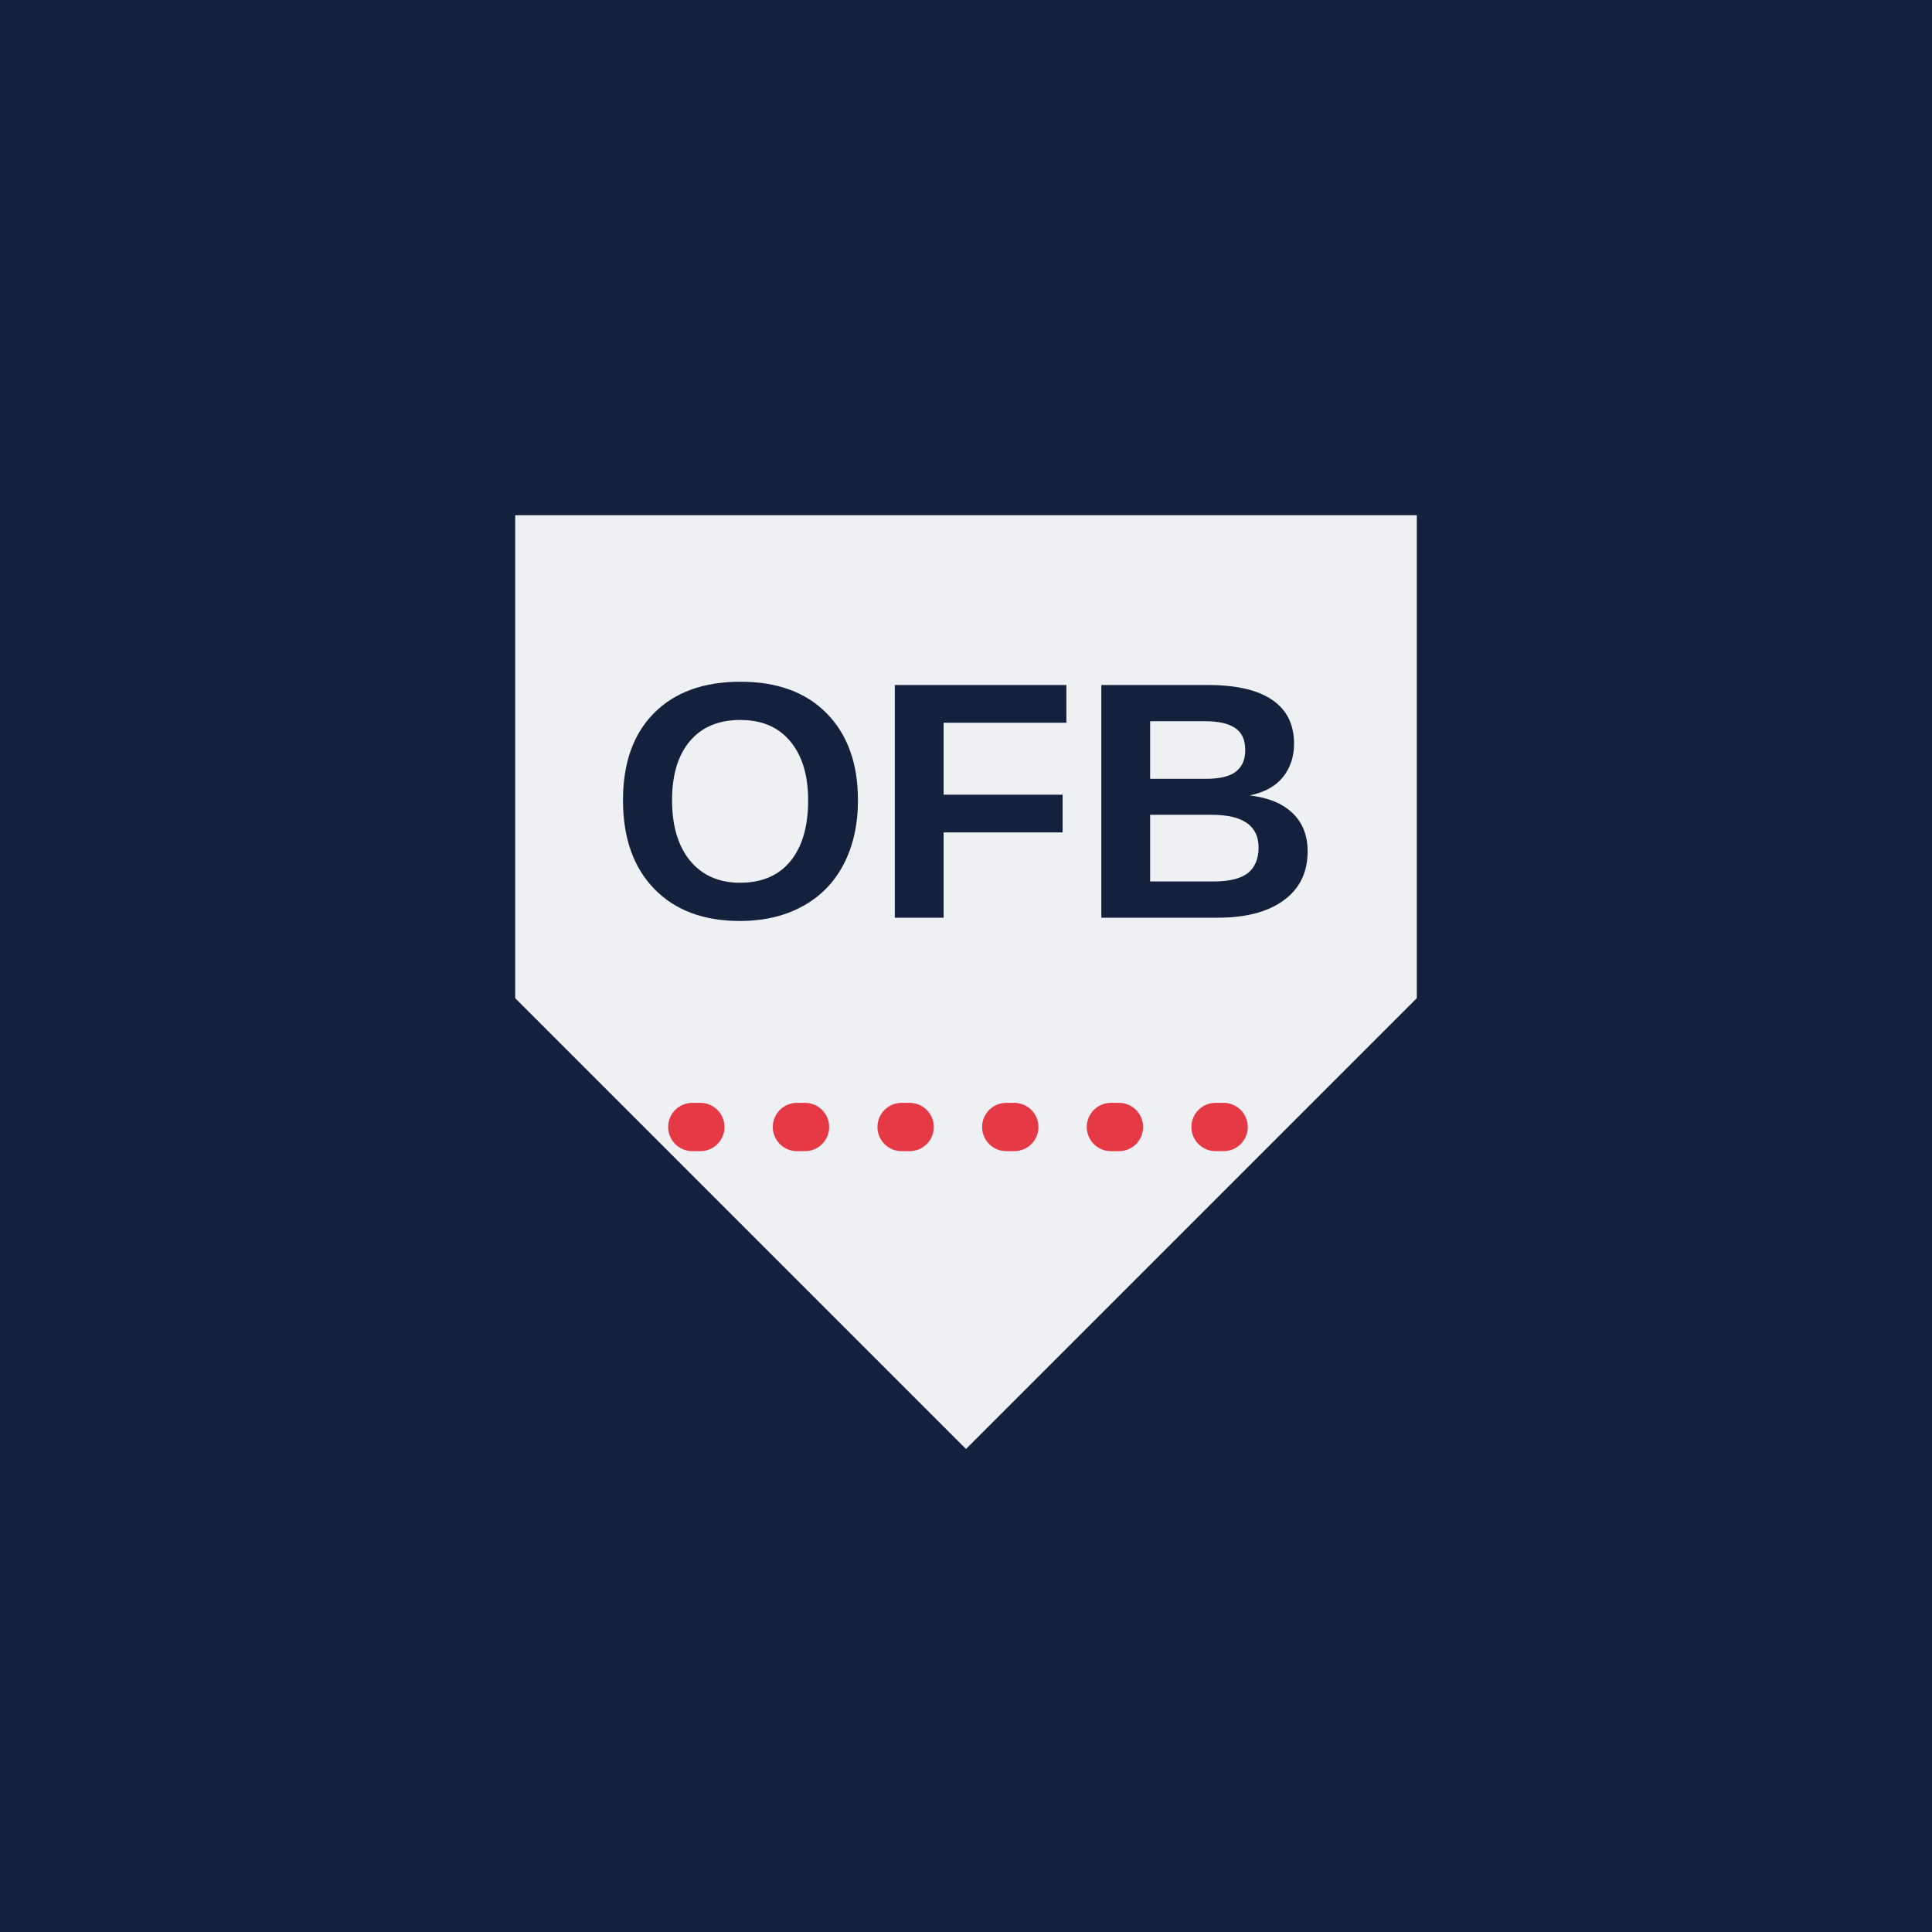
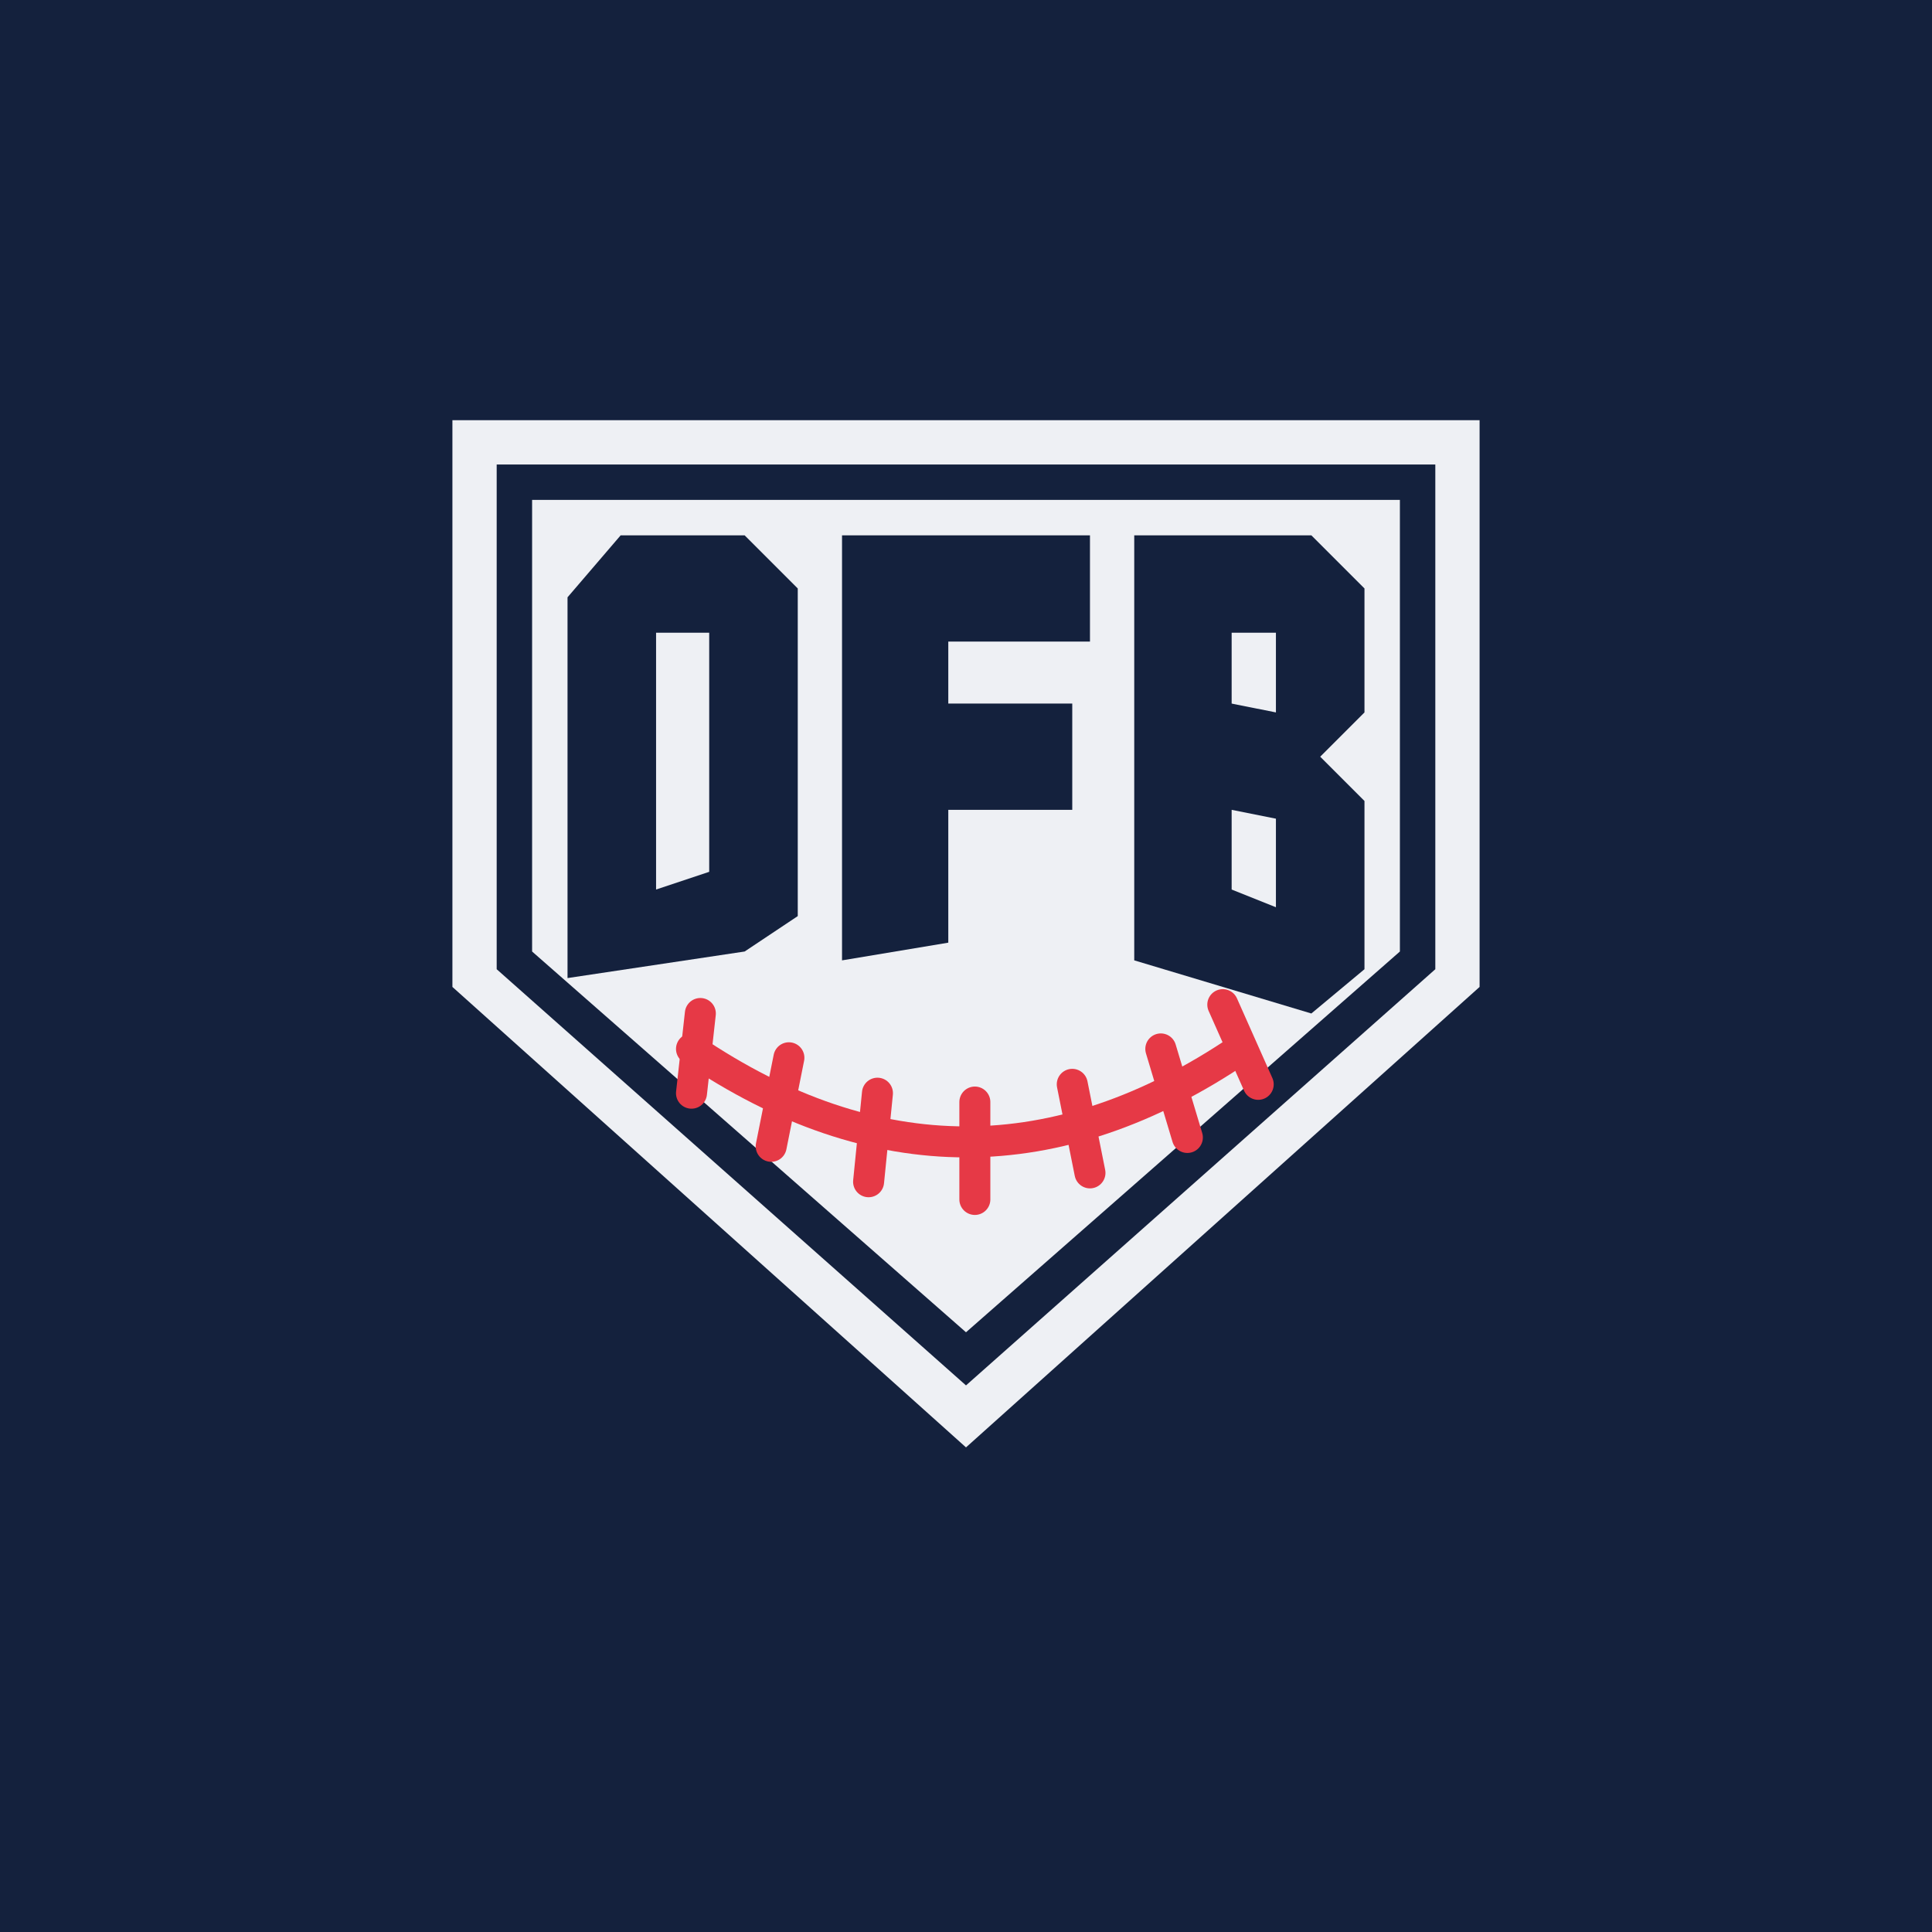
<svg xmlns="http://www.w3.org/2000/svg" viewBox="0 0 120 120" width="120" height="120" role="img" aria-label="Open Fantasy Baseball">
  <rect width="120" height="120" fill="#14213d" />
-   <path d="M32 32 H88 V62 L60 90 L32 62 Z" fill="#eef0f4" />
-   <text x="60" y="57" text-anchor="middle" font-family="'Arial Black', Arial, Helvetica, sans-serif" font-weight="900" font-size="21" fill="#14213d">OFB</text>
-   <path d="M43 70 H77" stroke="#e63946" stroke-width="3" stroke-linecap="round" stroke-dasharray="0.5 6" />
+   <g transform="translate(27 25) scale(.55)">
+     <path d="M2 2 H118 V66 L60 118 L2 66 Z" fill="#eef0f4" />
+     <path d="M7 7 H113 V64 L60 111 L7 64 Z" fill="#14213d" />
+     <path d="M11 11 H109 V62 L60 105 L11 62 Z" fill="#eef0f4" />
+     <g fill="#14213d" fill-rule="evenodd">
+       <path d="M21 15 H35 L41 21 V58 L35 62 L15 65 V22 Z M25 26 V55 L31 53 V26 Z" />
+       <path d="M46 15 H74 V27 H58 V34 H72 V46 H58 V61 L46 63 Z" />
+       <path d="M79 15 H99 L105 21 V35 L100 40 L105 45 V64 L99 69 L79 63 Z M90 26 V34 L95 35 V26 Z M90 46 V55 L95 57 V47 Z" />
+     </g>
+     <g fill="none" stroke="#e63946" stroke-width="3.5" stroke-linecap="round" stroke-linejoin="round">
+       <path d="M29 73 Q60 94 91 73" />
+       <path d="M30 69 L29 78 M40 74 L38 84 M50 78 L49 88 M61 79 V90 M72 77 L74 87 M82 73 L85 83 M89 68 L93 77" />
+     </g>
+   </g>
</svg>
